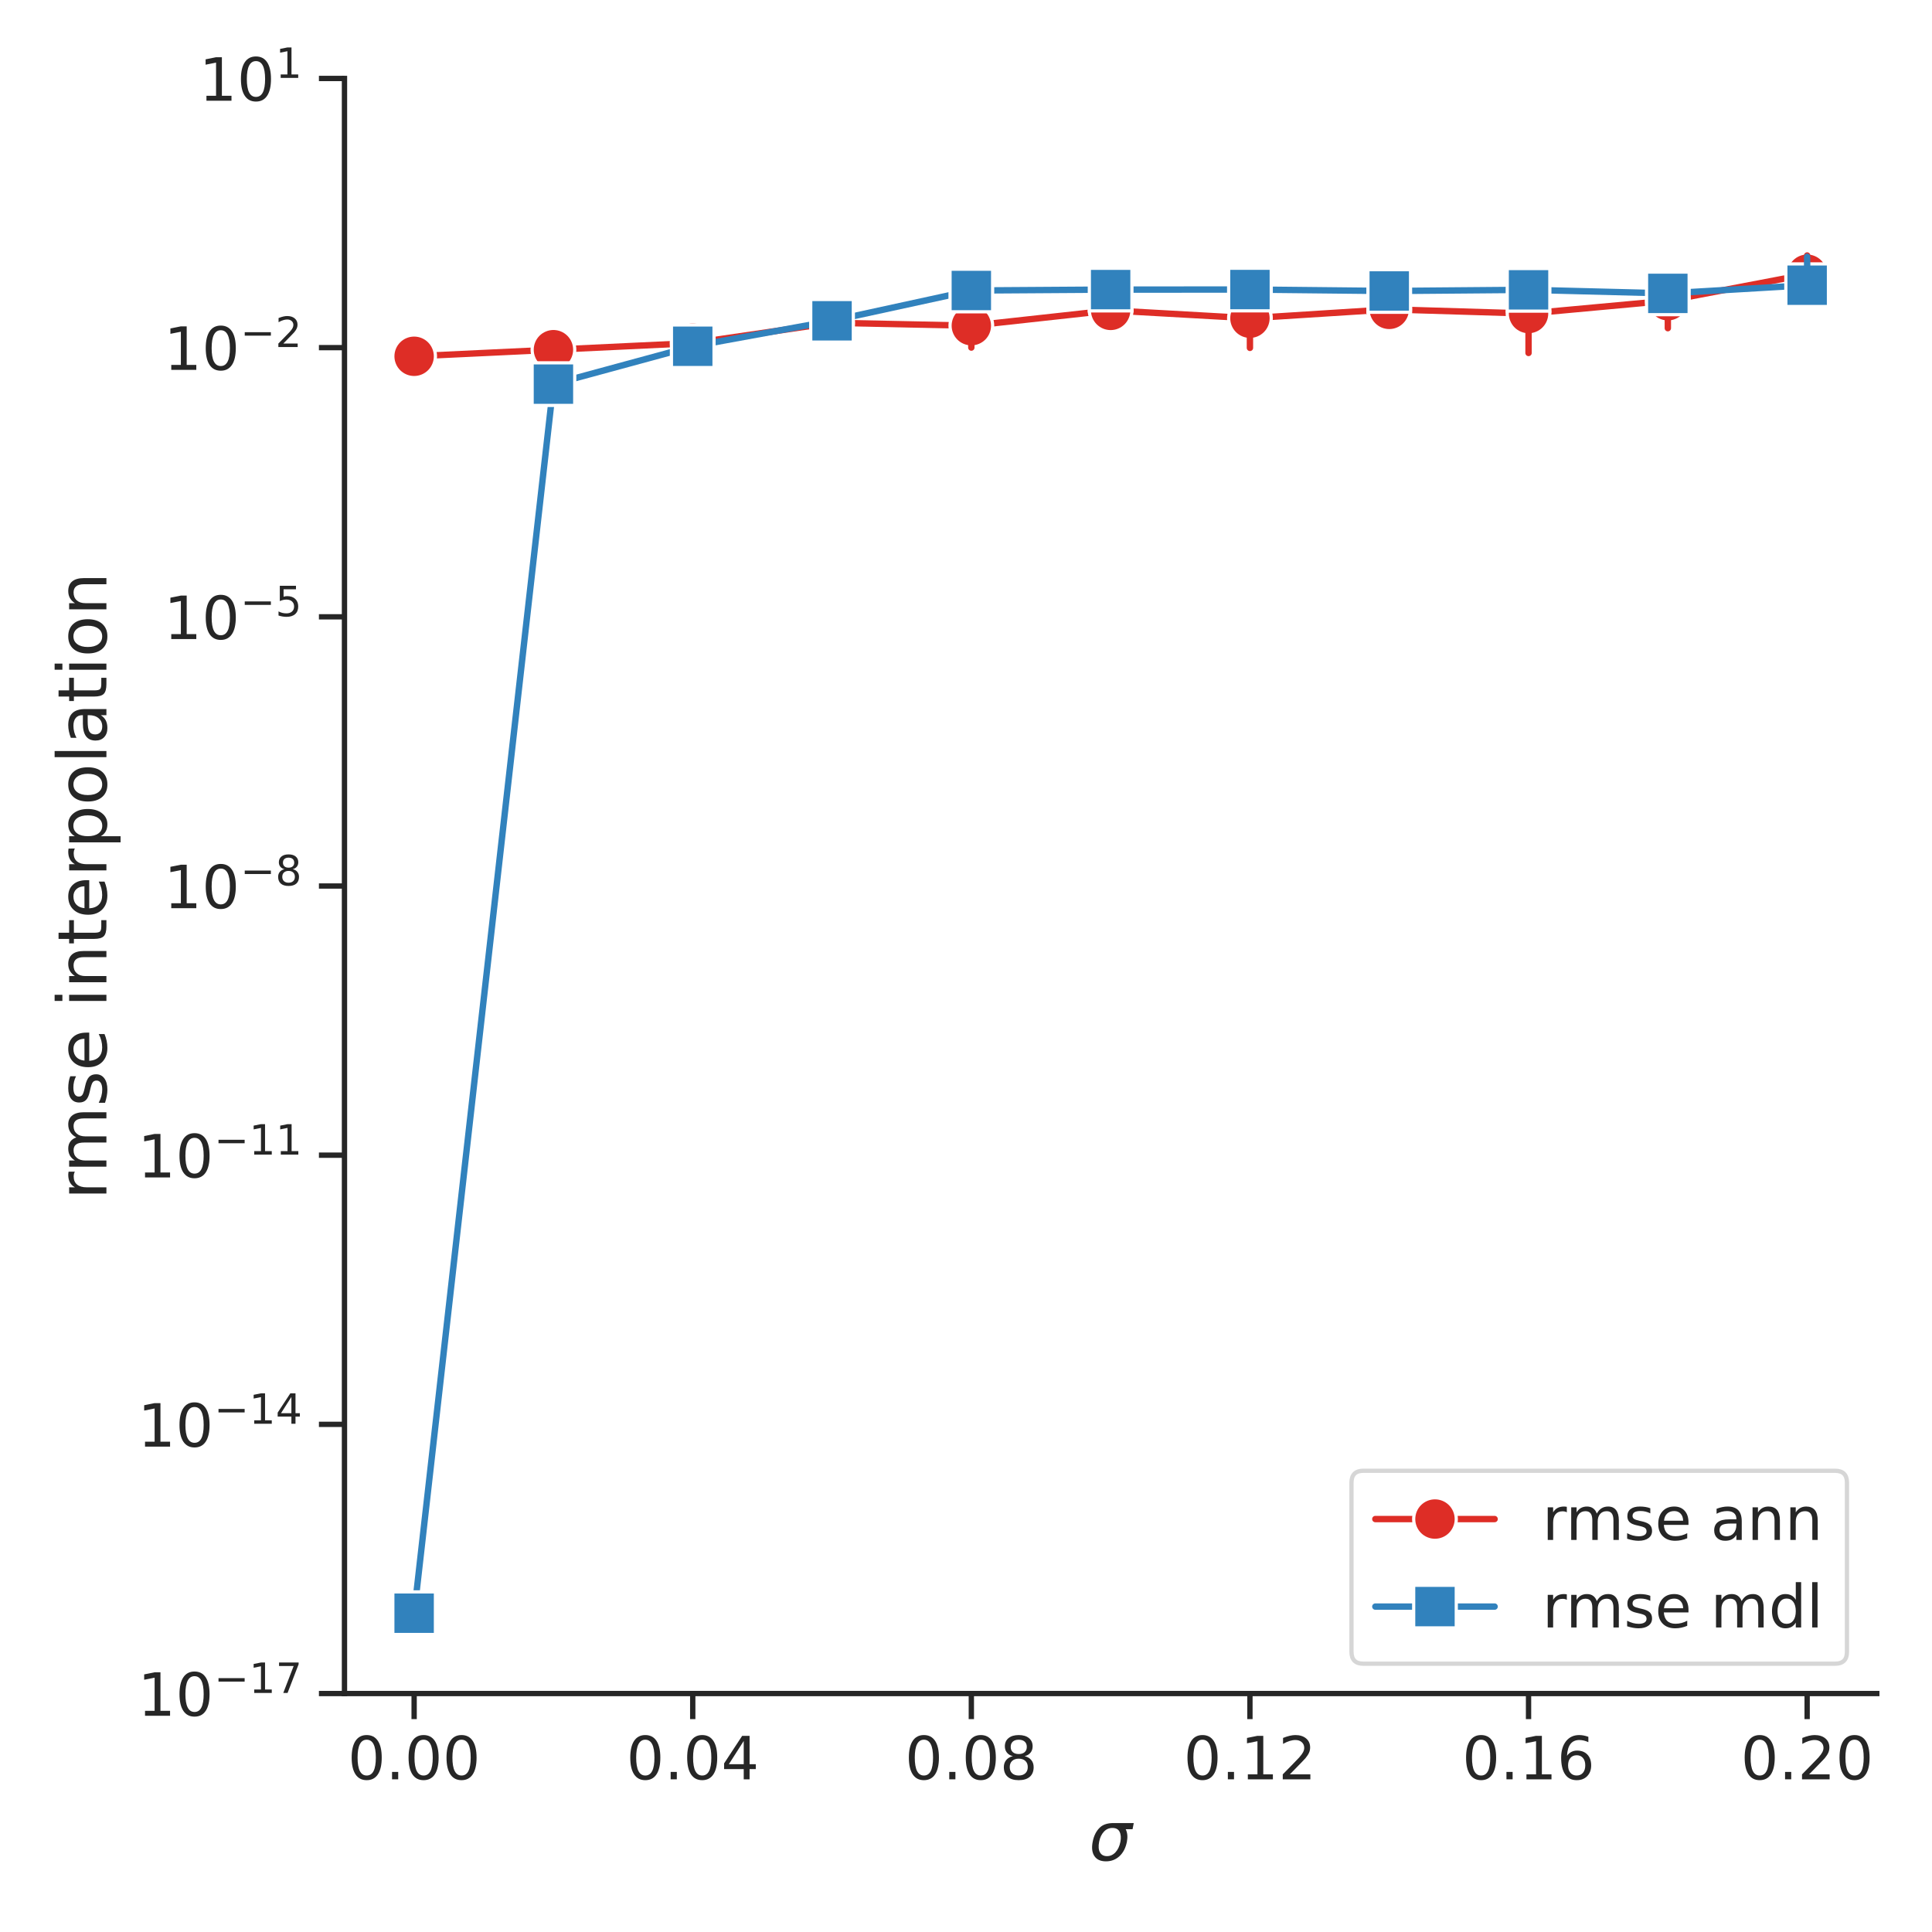
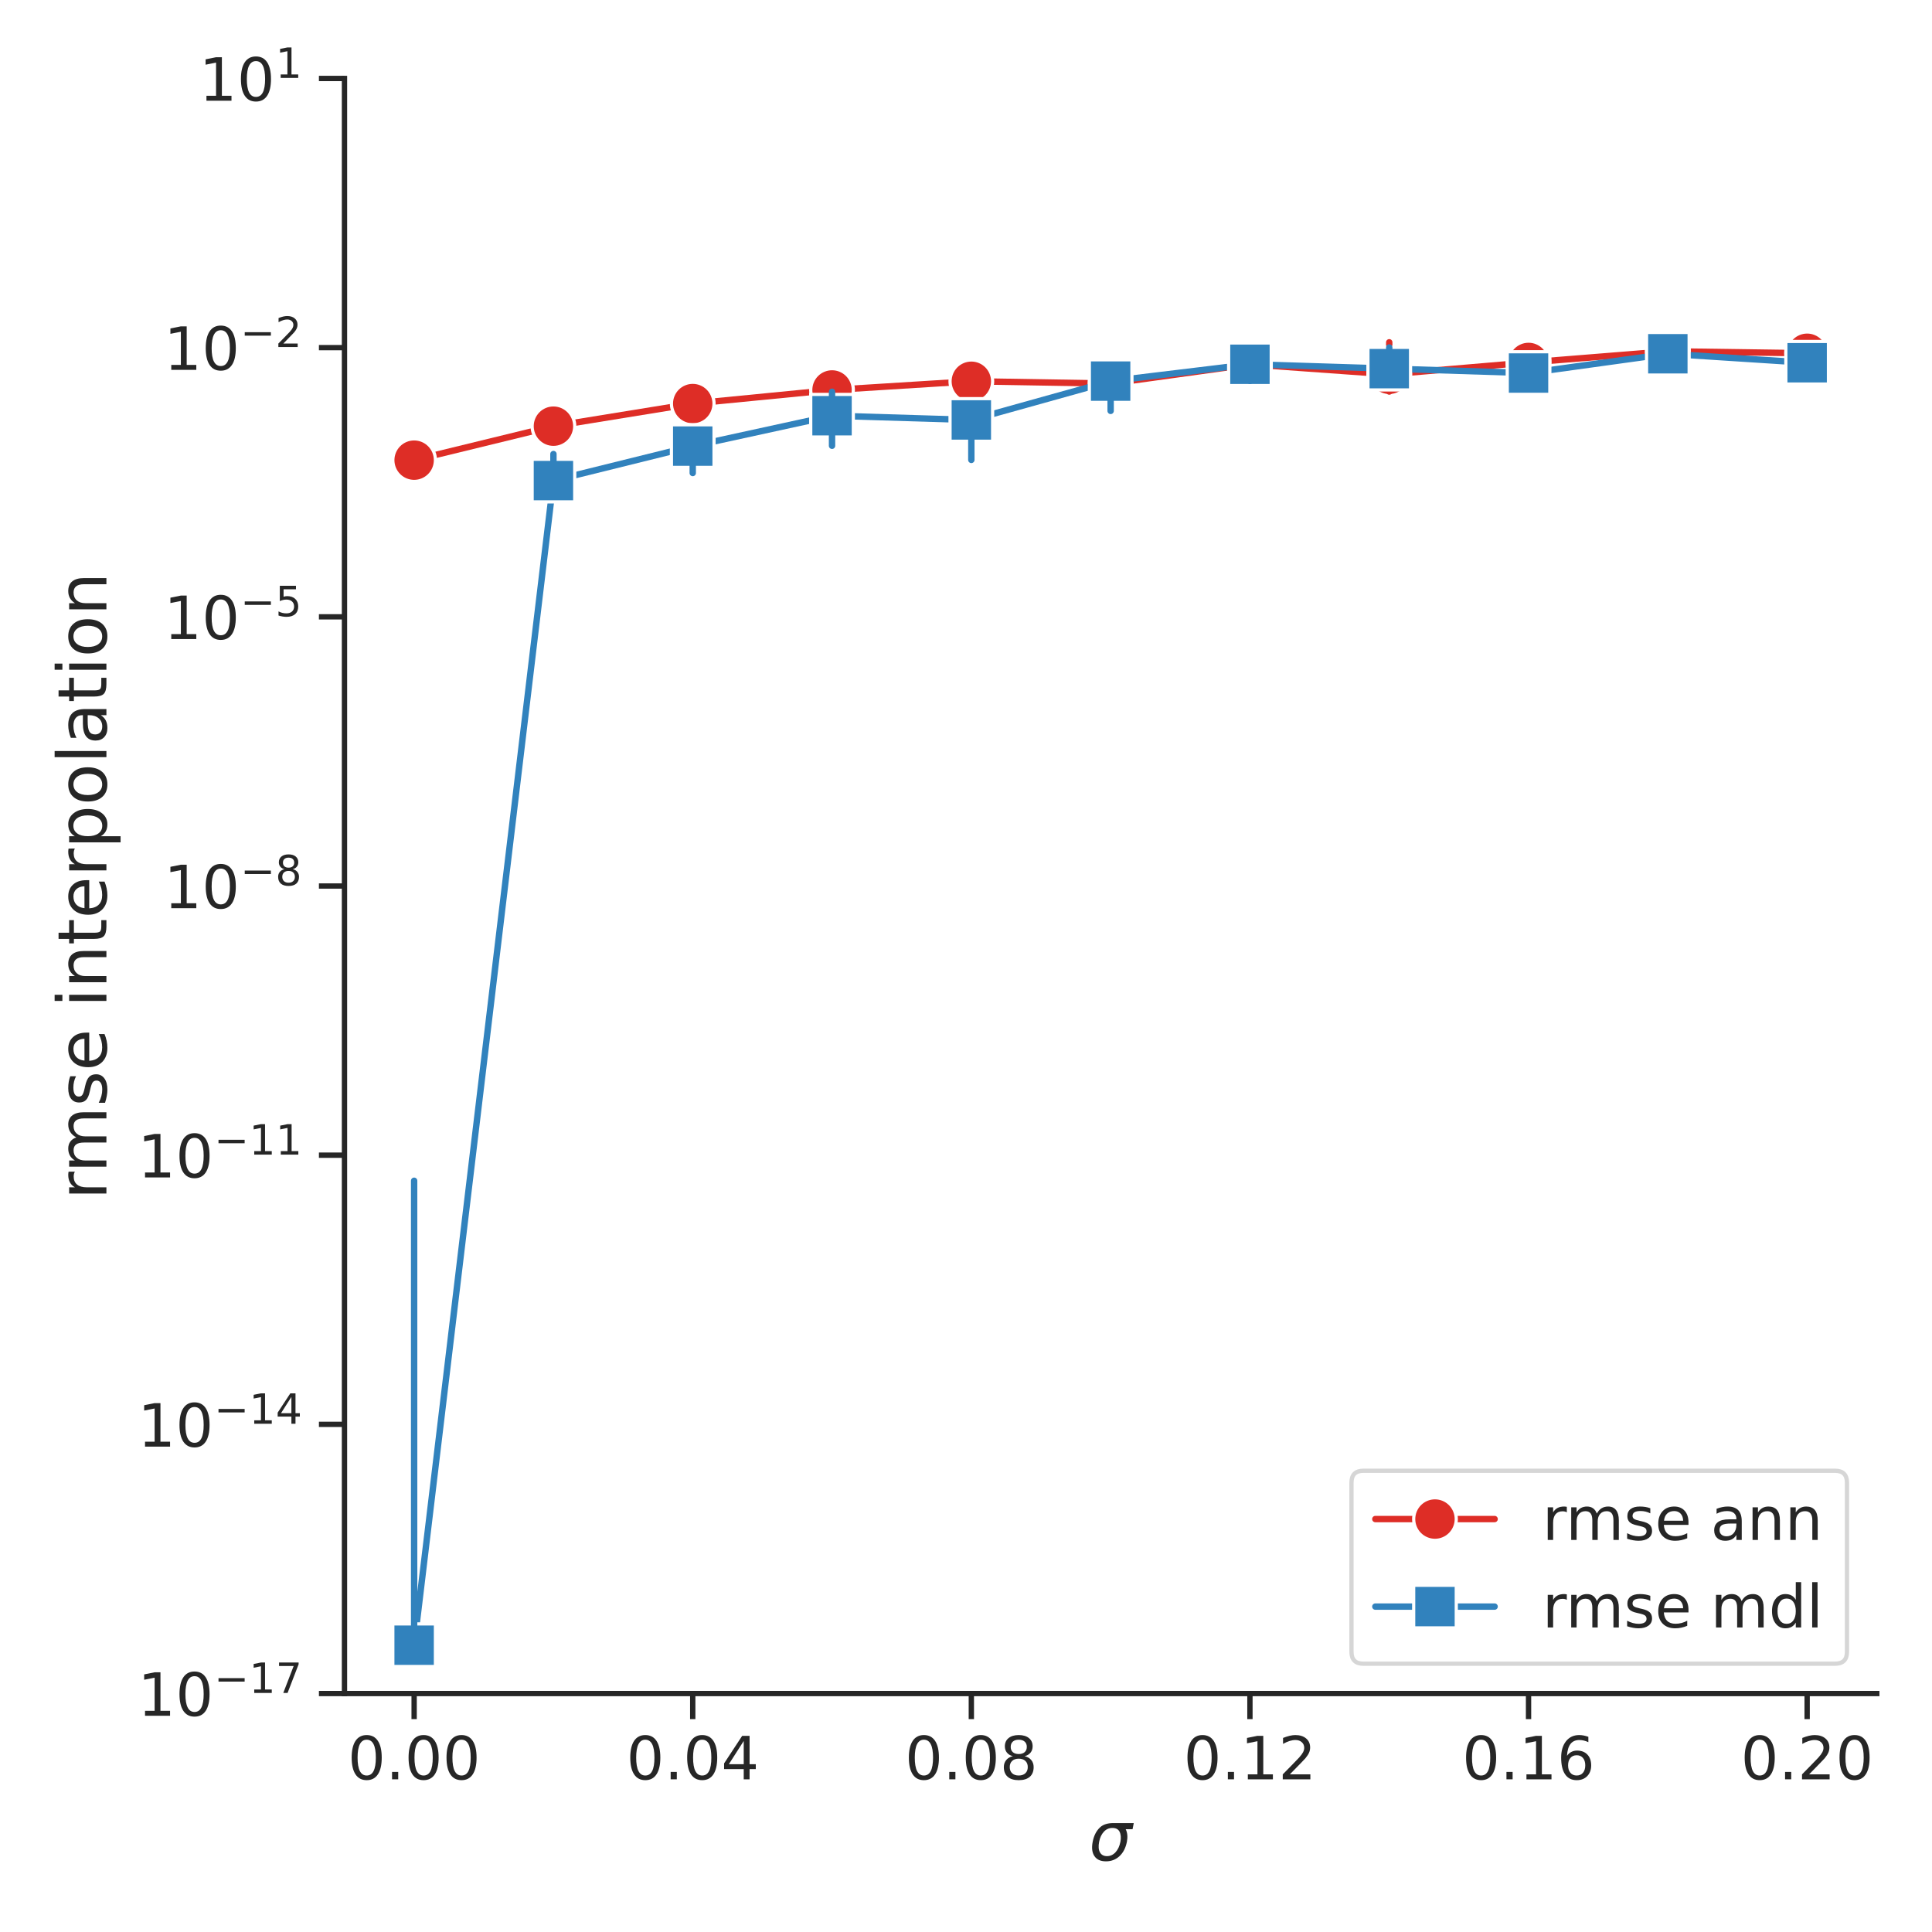
<svg xmlns="http://www.w3.org/2000/svg" xmlns:xlink="http://www.w3.org/1999/xlink" width="453.543pt" height="453.543pt" viewBox="0 0 453.543 453.543" version="1.1">
  <defs>
    <style type="text/css">*{stroke-linejoin: round; stroke-linecap: butt}</style>
  </defs>
  <g id="figure_1">
    <g id="patch_1">
      <path d="M 0 453.543  L 453.543 453.543  L 453.543 0  L 0 0  z " style="fill: #ffffff" />
    </g>
    <g id="axes_1">
      <g id="patch_2">
        <path d="M 80.868 397.563  L 440.583 397.563  L 440.583 18.42  L 80.868 18.42  z " style="fill: #ffffff" />
      </g>
      <g id="matplotlib.axis_1">
        <g id="xtick_1">
          <g id="line2d_1">
            <defs>
-               <path id="mef523398d8" d="M 0 0  L 0 6  " style="stroke: #262626; stroke-width: 1.25" />
+               <path id="m056eea43dd" d="M 0 0  L 0 6  " style="stroke: #262626; stroke-width: 1.25" />
            </defs>
            <g>
-               <use xlink:href="#mef523398d8" x="97.219" y="397.563" style="fill: #262626; stroke: #262626; stroke-width: 1.25" />
+               <use xlink:href="#m056eea43dd" x="97.219" y="397.563" style="fill: #262626; stroke: #262626; stroke-width: 1.25" />
            </g>
          </g>
          <g id="text_1">
            <g style="fill: #262626" transform="translate(81.63303 417.7011) scale(0.14 -0.14)">
              <defs>
                <path id="DejaVuSans-30" d="M 2034 4250  Q 1547 4250 1301 3770  Q 1056 3291 1056 2328  Q 1056 1369 1301 889  Q 1547 409 2034 409  Q 2525 409 2770 889  Q 3016 1369 3016 2328  Q 3016 3291 2770 3770  Q 2525 4250 2034 4250  z M 2034 4750  Q 2819 4750 3233 4129  Q 3647 3509 3647 2328  Q 3647 1150 3233 529  Q 2819 -91 2034 -91  Q 1250 -91 836 529  Q 422 1150 422 2328  Q 422 3509 836 4129  Q 1250 4750 2034 4750  z " transform="scale(0.015625)" />
                <path id="DejaVuSans-2e" d="M 684 794  L 1344 794  L 1344 0  L 684 0  L 684 794  z " transform="scale(0.015625)" />
              </defs>
              <use xlink:href="#DejaVuSans-30" />
              <use xlink:href="#DejaVuSans-2e" transform="translate(63.62305 0)" />
              <use xlink:href="#DejaVuSans-30" transform="translate(95.41016 0)" />
              <use xlink:href="#DejaVuSans-30" transform="translate(159.0332 0)" />
            </g>
          </g>
        </g>
        <g id="xtick_2">
          <g id="line2d_2">
            <g>
-               <use xlink:href="#mef523398d8" x="162.622" y="397.563" style="fill: #262626; stroke: #262626; stroke-width: 1.25" />
+               <use xlink:href="#m056eea43dd" x="162.622" y="397.563" style="fill: #262626; stroke: #262626; stroke-width: 1.25" />
            </g>
          </g>
          <g id="text_2">
            <g style="fill: #262626" transform="translate(147.0358 417.7011) scale(0.14 -0.14)">
              <defs>
                <path id="DejaVuSans-34" d="M 2419 4116  L 825 1625  L 2419 1625  L 2419 4116  z M 2253 4666  L 3047 4666  L 3047 1625  L 3713 1625  L 3713 1100  L 3047 1100  L 3047 0  L 2419 0  L 2419 1100  L 313 1100  L 313 1709  L 2253 4666  z " transform="scale(0.015625)" />
              </defs>
              <use xlink:href="#DejaVuSans-30" />
              <use xlink:href="#DejaVuSans-2e" transform="translate(63.62305 0)" />
              <use xlink:href="#DejaVuSans-30" transform="translate(95.41016 0)" />
              <use xlink:href="#DejaVuSans-34" transform="translate(159.0332 0)" />
            </g>
          </g>
        </g>
        <g id="xtick_3">
          <g id="line2d_3">
            <g>
-               <use xlink:href="#mef523398d8" x="228.024" y="397.563" style="fill: #262626; stroke: #262626; stroke-width: 1.25" />
+               <use xlink:href="#m056eea43dd" x="228.024" y="397.563" style="fill: #262626; stroke: #262626; stroke-width: 1.25" />
            </g>
          </g>
          <g id="text_3">
            <g style="fill: #262626" transform="translate(212.4385 417.7011) scale(0.14 -0.14)">
              <defs>
                <path id="DejaVuSans-38" d="M 2034 2216  Q 1584 2216 1326 1975  Q 1069 1734 1069 1313  Q 1069 891 1326 650  Q 1584 409 2034 409  Q 2484 409 2743 651  Q 3003 894 3003 1313  Q 3003 1734 2745 1975  Q 2488 2216 2034 2216  z M 1403 2484  Q 997 2584 770 2862  Q 544 3141 544 3541  Q 544 4100 942 4425  Q 1341 4750 2034 4750  Q 2731 4750 3128 4425  Q 3525 4100 3525 3541  Q 3525 3141 3298 2862  Q 3072 2584 2669 2484  Q 3125 2378 3379 2068  Q 3634 1759 3634 1313  Q 3634 634 3220 271  Q 2806 -91 2034 -91  Q 1263 -91 848 271  Q 434 634 434 1313  Q 434 1759 690 2068  Q 947 2378 1403 2484  z M 1172 3481  Q 1172 3119 1398 2916  Q 1625 2713 2034 2713  Q 2441 2713 2670 2916  Q 2900 3119 2900 3481  Q 2900 3844 2670 4047  Q 2441 4250 2034 4250  Q 1625 4250 1398 4047  Q 1172 3844 1172 3481  z " transform="scale(0.015625)" />
              </defs>
              <use xlink:href="#DejaVuSans-30" />
              <use xlink:href="#DejaVuSans-2e" transform="translate(63.62305 0)" />
              <use xlink:href="#DejaVuSans-30" transform="translate(95.41016 0)" />
              <use xlink:href="#DejaVuSans-38" transform="translate(159.0332 0)" />
            </g>
          </g>
        </g>
        <g id="xtick_4">
          <g id="line2d_4">
            <g>
-               <use xlink:href="#mef523398d8" x="293.427" y="397.563" style="fill: #262626; stroke: #262626; stroke-width: 1.25" />
+               <use xlink:href="#m056eea43dd" x="293.427" y="397.563" style="fill: #262626; stroke: #262626; stroke-width: 1.25" />
            </g>
          </g>
          <g id="text_4">
            <g style="fill: #262626" transform="translate(277.8412 417.7011) scale(0.14 -0.14)">
              <defs>
                <path id="DejaVuSans-31" d="M 794 531  L 1825 531  L 1825 4091  L 703 3866  L 703 4441  L 1819 4666  L 2450 4666  L 2450 531  L 3481 531  L 3481 0  L 794 0  L 794 531  z " transform="scale(0.015625)" />
                <path id="DejaVuSans-32" d="M 1228 531  L 3431 531  L 3431 0  L 469 0  L 469 531  Q 828 903 1448 1529  Q 2069 2156 2228 2338  Q 2531 2678 2651 2914  Q 2772 3150 2772 3378  Q 2772 3750 2511 3984  Q 2250 4219 1831 4219  Q 1534 4219 1204 4116  Q 875 4013 500 3803  L 500 4441  Q 881 4594 1212 4672  Q 1544 4750 1819 4750  Q 2544 4750 2975 4387  Q 3406 4025 3406 3419  Q 3406 3131 3298 2873  Q 3191 2616 2906 2266  Q 2828 2175 2409 1742  Q 1991 1309 1228 531  z " transform="scale(0.015625)" />
              </defs>
              <use xlink:href="#DejaVuSans-30" />
              <use xlink:href="#DejaVuSans-2e" transform="translate(63.62305 0)" />
              <use xlink:href="#DejaVuSans-31" transform="translate(95.41016 0)" />
              <use xlink:href="#DejaVuSans-32" transform="translate(159.0332 0)" />
            </g>
          </g>
        </g>
        <g id="xtick_5">
          <g id="line2d_5">
            <g>
-               <use xlink:href="#mef523398d8" x="358.83" y="397.563" style="fill: #262626; stroke: #262626; stroke-width: 1.25" />
+               <use xlink:href="#m056eea43dd" x="358.83" y="397.563" style="fill: #262626; stroke: #262626; stroke-width: 1.25" />
            </g>
          </g>
          <g id="text_5">
            <g style="fill: #262626" transform="translate(343.244 417.7011) scale(0.14 -0.14)">
              <defs>
                <path id="DejaVuSans-36" d="M 2113 2584  Q 1688 2584 1439 2293  Q 1191 2003 1191 1497  Q 1191 994 1439 701  Q 1688 409 2113 409  Q 2538 409 2786 701  Q 3034 994 3034 1497  Q 3034 2003 2786 2293  Q 2538 2584 2113 2584  z M 3366 4563  L 3366 3988  Q 3128 4100 2886 4159  Q 2644 4219 2406 4219  Q 1781 4219 1451 3797  Q 1122 3375 1075 2522  Q 1259 2794 1537 2939  Q 1816 3084 2150 3084  Q 2853 3084 3261 2657  Q 3669 2231 3669 1497  Q 3669 778 3244 343  Q 2819 -91 2113 -91  Q 1303 -91 875 529  Q 447 1150 447 2328  Q 447 3434 972 4092  Q 1497 4750 2381 4750  Q 2619 4750 2861 4703  Q 3103 4656 3366 4563  z " transform="scale(0.015625)" />
              </defs>
              <use xlink:href="#DejaVuSans-30" />
              <use xlink:href="#DejaVuSans-2e" transform="translate(63.62305 0)" />
              <use xlink:href="#DejaVuSans-31" transform="translate(95.41016 0)" />
              <use xlink:href="#DejaVuSans-36" transform="translate(159.0332 0)" />
            </g>
          </g>
        </g>
        <g id="xtick_6">
          <g id="line2d_6">
            <g>
-               <use xlink:href="#mef523398d8" x="424.233" y="397.563" style="fill: #262626; stroke: #262626; stroke-width: 1.25" />
+               <use xlink:href="#m056eea43dd" x="424.233" y="397.563" style="fill: #262626; stroke: #262626; stroke-width: 1.25" />
            </g>
          </g>
          <g id="text_6">
            <g style="fill: #262626" transform="translate(408.6467 417.7011) scale(0.14 -0.14)">
              <use xlink:href="#DejaVuSans-30" />
              <use xlink:href="#DejaVuSans-2e" transform="translate(63.62305 0)" />
              <use xlink:href="#DejaVuSans-32" transform="translate(95.41016 0)" />
              <use xlink:href="#DejaVuSans-30" transform="translate(159.0332 0)" />
            </g>
          </g>
        </g>
        <g id="text_7">
          <g style="fill: #262626" transform="translate(255.6058 436.7702) scale(0.16 -0.16)">
            <defs>
              <path id="DejaVuSans-Oblique-3c3" d="M 2219 3044  Q 1744 3044 1422 2700  Q 1081 2341 969 1747  Q 844 1119 1044 756  Q 1241 397 1706 397  Q 2166 397 2503 759  Q 2844 1122 2966 1747  Q 3075 2319 2881 2700  Q 2700 3044 2219 3044  z M 2309 3503  L 4219 3500  L 4106 2925  L 3463 2925  Q 3706 2438 3575 1747  Q 3406 888 2884 400  Q 2359 -91 1609 -91  Q 856 -91 525 400  Q 194 888 363 1747  Q 528 2609 1050 3097  Q 1484 3503 2309 3503  z " transform="scale(0.015625)" />
            </defs>
            <use xlink:href="#DejaVuSans-Oblique-3c3" transform="translate(0 0.265625)" />
          </g>
        </g>
      </g>
      <g id="matplotlib.axis_2">
        <g id="ytick_1">
          <g id="line2d_7">
            <defs>
-               <path id="mb3301e8eae" d="M 0 0  L -6 0  " style="stroke: #262626; stroke-width: 1.25" />
+               <path id="meb9d2227b3" d="M 0 0  L -6 0  " style="stroke: #262626; stroke-width: 1.25" />
            </defs>
            <g>
-               <use xlink:href="#mb3301e8eae" x="80.868" y="397.563" style="fill: #262626; stroke: #262626; stroke-width: 1.25" />
+               <use xlink:href="#meb9d2227b3" x="80.868" y="397.563" style="fill: #262626; stroke: #262626; stroke-width: 1.25" />
            </g>
          </g>
          <g id="text_8">
            <g style="fill: #262626" transform="translate(32.30828 402.8822) scale(0.14 -0.14)">
              <defs>
                <path id="DejaVuSans-2212" d="M 678 2272  L 4684 2272  L 4684 1741  L 678 1741  L 678 2272  z " transform="scale(0.015625)" />
                <path id="DejaVuSans-37" d="M 525 4666  L 3525 4666  L 3525 4397  L 1831 0  L 1172 0  L 2766 4134  L 525 4134  L 525 4666  z " transform="scale(0.015625)" />
              </defs>
              <use xlink:href="#DejaVuSans-31" transform="translate(0 0.684375)" />
              <use xlink:href="#DejaVuSans-30" transform="translate(63.62305 0.684375)" />
              <use xlink:href="#DejaVuSans-2212" transform="translate(128.2031 38.96563) scale(0.7)" />
              <use xlink:href="#DejaVuSans-31" transform="translate(186.8555 38.96563) scale(0.7)" />
              <use xlink:href="#DejaVuSans-37" transform="translate(231.3916 38.96563) scale(0.7)" />
            </g>
          </g>
        </g>
        <g id="ytick_2">
          <g id="line2d_8">
            <g>
-               <use xlink:href="#mb3301e8eae" x="80.868" y="334.373" style="fill: #262626; stroke: #262626; stroke-width: 1.25" />
+               <use xlink:href="#meb9d2227b3" x="80.868" y="334.373" style="fill: #262626; stroke: #262626; stroke-width: 1.25" />
            </g>
          </g>
          <g id="text_9">
            <g style="fill: #262626" transform="translate(32.30828 339.6917) scale(0.14 -0.14)">
              <use xlink:href="#DejaVuSans-31" transform="translate(0 0.684375)" />
              <use xlink:href="#DejaVuSans-30" transform="translate(63.62305 0.684375)" />
              <use xlink:href="#DejaVuSans-2212" transform="translate(128.2031 38.96563) scale(0.7)" />
              <use xlink:href="#DejaVuSans-31" transform="translate(186.8555 38.96563) scale(0.7)" />
              <use xlink:href="#DejaVuSans-34" transform="translate(231.3916 38.96563) scale(0.7)" />
            </g>
          </g>
        </g>
        <g id="ytick_3">
          <g id="line2d_9">
            <g>
-               <use xlink:href="#mb3301e8eae" x="80.868" y="271.182" style="fill: #262626; stroke: #262626; stroke-width: 1.25" />
+               <use xlink:href="#meb9d2227b3" x="80.868" y="271.182" style="fill: #262626; stroke: #262626; stroke-width: 1.25" />
            </g>
          </g>
          <g id="text_10">
            <g style="fill: #262626" transform="translate(32.30828 276.5011) scale(0.14 -0.14)">
              <use xlink:href="#DejaVuSans-31" transform="translate(0 0.684375)" />
              <use xlink:href="#DejaVuSans-30" transform="translate(63.62305 0.684375)" />
              <use xlink:href="#DejaVuSans-2212" transform="translate(128.2031 38.96563) scale(0.7)" />
              <use xlink:href="#DejaVuSans-31" transform="translate(186.8555 38.96563) scale(0.7)" />
              <use xlink:href="#DejaVuSans-31" transform="translate(231.3916 38.96563) scale(0.7)" />
            </g>
          </g>
        </g>
        <g id="ytick_4">
          <g id="line2d_10">
            <g>
-               <use xlink:href="#mb3301e8eae" x="80.868" y="207.992" style="fill: #262626; stroke: #262626; stroke-width: 1.25" />
+               <use xlink:href="#meb9d2227b3" x="80.868" y="207.992" style="fill: #262626; stroke: #262626; stroke-width: 1.25" />
            </g>
          </g>
          <g id="text_11">
            <g style="fill: #262626" transform="translate(38.46828 213.3106) scale(0.14 -0.14)">
              <use xlink:href="#DejaVuSans-31" transform="translate(0 0.765625)" />
              <use xlink:href="#DejaVuSans-30" transform="translate(63.62305 0.765625)" />
              <use xlink:href="#DejaVuSans-2212" transform="translate(128.2031 39.04688) scale(0.7)" />
              <use xlink:href="#DejaVuSans-38" transform="translate(186.8555 39.04688) scale(0.7)" />
            </g>
          </g>
        </g>
        <g id="ytick_5">
          <g id="line2d_11">
            <g>
-               <use xlink:href="#mb3301e8eae" x="80.868" y="144.801" style="fill: #262626; stroke: #262626; stroke-width: 1.25" />
+               <use xlink:href="#meb9d2227b3" x="80.868" y="144.801" style="fill: #262626; stroke: #262626; stroke-width: 1.25" />
            </g>
          </g>
          <g id="text_12">
            <g style="fill: #262626" transform="translate(38.46828 150.12) scale(0.14 -0.14)">
              <defs>
                <path id="DejaVuSans-35" d="M 691 4666  L 3169 4666  L 3169 4134  L 1269 4134  L 1269 2991  Q 1406 3038 1543 3061  Q 1681 3084 1819 3084  Q 2600 3084 3056 2656  Q 3513 2228 3513 1497  Q 3513 744 3044 326  Q 2575 -91 1722 -91  Q 1428 -91 1123 -41  Q 819 9 494 109  L 494 744  Q 775 591 1075 516  Q 1375 441 1709 441  Q 2250 441 2565 725  Q 2881 1009 2881 1497  Q 2881 1984 2565 2268  Q 2250 2553 1709 2553  Q 1456 2553 1204 2497  Q 953 2441 691 2322  L 691 4666  z " transform="scale(0.015625)" />
              </defs>
              <use xlink:href="#DejaVuSans-31" transform="translate(0 0.684375)" />
              <use xlink:href="#DejaVuSans-30" transform="translate(63.62305 0.684375)" />
              <use xlink:href="#DejaVuSans-2212" transform="translate(128.2031 38.96563) scale(0.7)" />
              <use xlink:href="#DejaVuSans-35" transform="translate(186.8555 38.96563) scale(0.7)" />
            </g>
          </g>
        </g>
        <g id="ytick_6">
          <g id="line2d_12">
            <g>
-               <use xlink:href="#mb3301e8eae" x="80.868" y="81.611" style="fill: #262626; stroke: #262626; stroke-width: 1.25" />
+               <use xlink:href="#meb9d2227b3" x="80.868" y="81.611" style="fill: #262626; stroke: #262626; stroke-width: 1.25" />
            </g>
          </g>
          <g id="text_13">
            <g style="fill: #262626" transform="translate(38.46828 86.92946) scale(0.14 -0.14)">
              <use xlink:href="#DejaVuSans-31" transform="translate(0 0.765625)" />
              <use xlink:href="#DejaVuSans-30" transform="translate(63.62305 0.765625)" />
              <use xlink:href="#DejaVuSans-2212" transform="translate(128.2031 39.04688) scale(0.7)" />
              <use xlink:href="#DejaVuSans-32" transform="translate(186.8555 39.04688) scale(0.7)" />
            </g>
          </g>
        </g>
        <g id="ytick_7">
          <g id="line2d_13">
            <g>
-               <use xlink:href="#mb3301e8eae" x="80.868" y="18.42" style="fill: #262626; stroke: #262626; stroke-width: 1.25" />
+               <use xlink:href="#meb9d2227b3" x="80.868" y="18.42" style="fill: #262626; stroke: #262626; stroke-width: 1.25" />
            </g>
          </g>
          <g id="text_14">
            <g style="fill: #262626" transform="translate(46.72828 23.73891) scale(0.14 -0.14)">
              <use xlink:href="#DejaVuSans-31" transform="translate(0 0.684375)" />
              <use xlink:href="#DejaVuSans-30" transform="translate(63.62305 0.684375)" />
              <use xlink:href="#DejaVuSans-31" transform="translate(128.2031 38.96563) scale(0.7)" />
            </g>
          </g>
        </g>
        <g id="text_15">
          <g style="fill: #262626" transform="translate(24.98078 281.6279) rotate(-90) scale(0.16 -0.16)">
            <defs>
              <path id="DejaVuSans-72" d="M 2631 2963  Q 2534 3019 2420 3045  Q 2306 3072 2169 3072  Q 1681 3072 1420 2755  Q 1159 2438 1159 1844  L 1159 0  L 581 0  L 581 3500  L 1159 3500  L 1159 2956  Q 1341 3275 1631 3429  Q 1922 3584 2338 3584  Q 2397 3584 2469 3576  Q 2541 3569 2628 3553  L 2631 2963  z " transform="scale(0.015625)" />
              <path id="DejaVuSans-6d" d="M 3328 2828  Q 3544 3216 3844 3400  Q 4144 3584 4550 3584  Q 5097 3584 5394 3201  Q 5691 2819 5691 2113  L 5691 0  L 5113 0  L 5113 2094  Q 5113 2597 4934 2840  Q 4756 3084 4391 3084  Q 3944 3084 3684 2787  Q 3425 2491 3425 1978  L 3425 0  L 2847 0  L 2847 2094  Q 2847 2600 2669 2842  Q 2491 3084 2119 3084  Q 1678 3084 1418 2786  Q 1159 2488 1159 1978  L 1159 0  L 581 0  L 581 3500  L 1159 3500  L 1159 2956  Q 1356 3278 1631 3431  Q 1906 3584 2284 3584  Q 2666 3584 2933 3390  Q 3200 3197 3328 2828  z " transform="scale(0.015625)" />
              <path id="DejaVuSans-73" d="M 2834 3397  L 2834 2853  Q 2591 2978 2328 3040  Q 2066 3103 1784 3103  Q 1356 3103 1142 2972  Q 928 2841 928 2578  Q 928 2378 1081 2264  Q 1234 2150 1697 2047  L 1894 2003  Q 2506 1872 2764 1633  Q 3022 1394 3022 966  Q 3022 478 2636 193  Q 2250 -91 1575 -91  Q 1294 -91 989 -36  Q 684 19 347 128  L 347 722  Q 666 556 975 473  Q 1284 391 1588 391  Q 1994 391 2212 530  Q 2431 669 2431 922  Q 2431 1156 2273 1281  Q 2116 1406 1581 1522  L 1381 1569  Q 847 1681 609 1914  Q 372 2147 372 2553  Q 372 3047 722 3315  Q 1072 3584 1716 3584  Q 2034 3584 2315 3537  Q 2597 3491 2834 3397  z " transform="scale(0.015625)" />
              <path id="DejaVuSans-65" d="M 3597 1894  L 3597 1613  L 953 1613  Q 991 1019 1311 708  Q 1631 397 2203 397  Q 2534 397 2845 478  Q 3156 559 3463 722  L 3463 178  Q 3153 47 2828 -22  Q 2503 -91 2169 -91  Q 1331 -91 842 396  Q 353 884 353 1716  Q 353 2575 817 3079  Q 1281 3584 2069 3584  Q 2775 3584 3186 3129  Q 3597 2675 3597 1894  z M 3022 2063  Q 3016 2534 2758 2815  Q 2500 3097 2075 3097  Q 1594 3097 1305 2825  Q 1016 2553 972 2059  L 3022 2063  z " transform="scale(0.015625)" />
              <path id="DejaVuSans-20" transform="scale(0.015625)" />
              <path id="DejaVuSans-69" d="M 603 3500  L 1178 3500  L 1178 0  L 603 0  L 603 3500  z M 603 4863  L 1178 4863  L 1178 4134  L 603 4134  L 603 4863  z " transform="scale(0.015625)" />
              <path id="DejaVuSans-6e" d="M 3513 2113  L 3513 0  L 2938 0  L 2938 2094  Q 2938 2591 2744 2837  Q 2550 3084 2163 3084  Q 1697 3084 1428 2787  Q 1159 2491 1159 1978  L 1159 0  L 581 0  L 581 3500  L 1159 3500  L 1159 2956  Q 1366 3272 1645 3428  Q 1925 3584 2291 3584  Q 2894 3584 3203 3211  Q 3513 2838 3513 2113  z " transform="scale(0.015625)" />
              <path id="DejaVuSans-74" d="M 1172 4494  L 1172 3500  L 2356 3500  L 2356 3053  L 1172 3053  L 1172 1153  Q 1172 725 1289 603  Q 1406 481 1766 481  L 2356 481  L 2356 0  L 1766 0  Q 1100 0 847 248  Q 594 497 594 1153  L 594 3053  L 172 3053  L 172 3500  L 594 3500  L 594 4494  L 1172 4494  z " transform="scale(0.015625)" />
              <path id="DejaVuSans-70" d="M 1159 525  L 1159 -1331  L 581 -1331  L 581 3500  L 1159 3500  L 1159 2969  Q 1341 3281 1617 3432  Q 1894 3584 2278 3584  Q 2916 3584 3314 3078  Q 3713 2572 3713 1747  Q 3713 922 3314 415  Q 2916 -91 2278 -91  Q 1894 -91 1617 61  Q 1341 213 1159 525  z M 3116 1747  Q 3116 2381 2855 2742  Q 2594 3103 2138 3103  Q 1681 3103 1420 2742  Q 1159 2381 1159 1747  Q 1159 1113 1420 752  Q 1681 391 2138 391  Q 2594 391 2855 752  Q 3116 1113 3116 1747  z " transform="scale(0.015625)" />
              <path id="DejaVuSans-6f" d="M 1959 3097  Q 1497 3097 1228 2736  Q 959 2375 959 1747  Q 959 1119 1226 758  Q 1494 397 1959 397  Q 2419 397 2687 759  Q 2956 1122 2956 1747  Q 2956 2369 2687 2733  Q 2419 3097 1959 3097  z M 1959 3584  Q 2709 3584 3137 3096  Q 3566 2609 3566 1747  Q 3566 888 3137 398  Q 2709 -91 1959 -91  Q 1206 -91 779 398  Q 353 888 353 1747  Q 353 2609 779 3096  Q 1206 3584 1959 3584  z " transform="scale(0.015625)" />
              <path id="DejaVuSans-6c" d="M 603 4863  L 1178 4863  L 1178 0  L 603 0  L 603 4863  z " transform="scale(0.015625)" />
              <path id="DejaVuSans-61" d="M 2194 1759  Q 1497 1759 1228 1600  Q 959 1441 959 1056  Q 959 750 1161 570  Q 1363 391 1709 391  Q 2188 391 2477 730  Q 2766 1069 2766 1631  L 2766 1759  L 2194 1759  z M 3341 1997  L 3341 0  L 2766 0  L 2766 531  Q 2569 213 2275 61  Q 1981 -91 1556 -91  Q 1019 -91 701 211  Q 384 513 384 1019  Q 384 1609 779 1909  Q 1175 2209 1959 2209  L 2766 2209  L 2766 2266  Q 2766 2663 2505 2880  Q 2244 3097 1772 3097  Q 1472 3097 1187 3025  Q 903 2953 641 2809  L 641 3341  Q 956 3463 1253 3523  Q 1550 3584 1831 3584  Q 2591 3584 2966 3190  Q 3341 2797 3341 1997  z " transform="scale(0.015625)" />
            </defs>
            <use xlink:href="#DejaVuSans-72" />
            <use xlink:href="#DejaVuSans-6d" transform="translate(39.36328 0)" />
            <use xlink:href="#DejaVuSans-73" transform="translate(136.7754 0)" />
            <use xlink:href="#DejaVuSans-65" transform="translate(188.875 0)" />
            <use xlink:href="#DejaVuSans-20" transform="translate(250.3984 0)" />
            <use xlink:href="#DejaVuSans-69" transform="translate(282.1855 0)" />
            <use xlink:href="#DejaVuSans-6e" transform="translate(309.9688 0)" />
            <use xlink:href="#DejaVuSans-74" transform="translate(373.3477 0)" />
            <use xlink:href="#DejaVuSans-65" transform="translate(412.5566 0)" />
            <use xlink:href="#DejaVuSans-72" transform="translate(474.0801 0)" />
            <use xlink:href="#DejaVuSans-70" transform="translate(515.1934 0)" />
            <use xlink:href="#DejaVuSans-6f" transform="translate(578.6699 0)" />
            <use xlink:href="#DejaVuSans-6c" transform="translate(639.8516 0)" />
            <use xlink:href="#DejaVuSans-61" transform="translate(667.6348 0)" />
            <use xlink:href="#DejaVuSans-74" transform="translate(728.9141 0)" />
            <use xlink:href="#DejaVuSans-69" transform="translate(768.123 0)" />
            <use xlink:href="#DejaVuSans-6f" transform="translate(795.9062 0)" />
            <use xlink:href="#DejaVuSans-6e" transform="translate(857.0879 0)" />
          </g>
        </g>
      </g>
      <g id="line2d_14">
-         <path d="M 97.219 83.638  L 129.92 82.092  L 162.622 80.548  L 195.323 75.778  L 228.024 76.455  L 260.726 72.864  L 293.427 74.701  L 326.129 72.623  L 358.83 73.603  L 391.531 70.596  L 424.233 64.373  " clip-path="url(#p2501df234e)" style="fill: none; stroke: #de2d26; stroke-width: 1.5; stroke-linecap: round" />
+         <path d="M 97.219 108.022  L 129.92 100.044  L 162.622 94.741  L 195.323 91.544  L 228.024 89.503  L 260.726 90.042  L 293.427 85.525  L 326.129 87.869  L 358.83 85.086  L 391.531 82.464  L 424.233 82.93  " clip-path="url(#p651346c185)" style="fill: none; stroke: #de2d26; stroke-width: 1.5; stroke-linecap: round" />
        <defs>
-           <path id="md174e2e7bb" d="M 0 5  C 1.326 5 2.598 4.473 3.536 3.536  C 4.473 2.598 5 1.326 5 0  C 5 -1.326 4.473 -2.598 3.536 -3.536  C 2.598 -4.473 1.326 -5 0 -5  C -1.326 -5 -2.598 -4.473 -3.536 -3.536  C -4.473 -2.598 -5 -1.326 -5 0  C -5 1.326 -4.473 2.598 -3.536 3.536  C -2.598 4.473 -1.326 5 0 5  z " style="stroke: #ffffff; stroke-width: 0.75" />
+           <path id="m9103614515" d="M 0 5  C 1.326 5 2.598 4.473 3.536 3.536  C 4.473 2.598 5 1.326 5 0  C 5 -1.326 4.473 -2.598 3.536 -3.536  C 2.598 -4.473 1.326 -5 0 -5  C -1.326 -5 -2.598 -4.473 -3.536 -3.536  C -4.473 -2.598 -5 -1.326 -5 0  C -5 1.326 -4.473 2.598 -3.536 3.536  C -2.598 4.473 -1.326 5 0 5  z " style="stroke: #ffffff; stroke-width: 0.75" />
        </defs>
-         <g clip-path="url(#p2501df234e)">
-           <use xlink:href="#md174e2e7bb" x="97.219" y="83.638" style="fill: #de2d26; stroke: #ffffff; stroke-width: 0.75" />
-           <use xlink:href="#md174e2e7bb" x="129.92" y="82.092" style="fill: #de2d26; stroke: #ffffff; stroke-width: 0.75" />
-           <use xlink:href="#md174e2e7bb" x="162.622" y="80.548" style="fill: #de2d26; stroke: #ffffff; stroke-width: 0.75" />
-           <use xlink:href="#md174e2e7bb" x="195.323" y="75.778" style="fill: #de2d26; stroke: #ffffff; stroke-width: 0.75" />
-           <use xlink:href="#md174e2e7bb" x="228.024" y="76.455" style="fill: #de2d26; stroke: #ffffff; stroke-width: 0.75" />
-           <use xlink:href="#md174e2e7bb" x="260.726" y="72.864" style="fill: #de2d26; stroke: #ffffff; stroke-width: 0.75" />
-           <use xlink:href="#md174e2e7bb" x="293.427" y="74.701" style="fill: #de2d26; stroke: #ffffff; stroke-width: 0.75" />
-           <use xlink:href="#md174e2e7bb" x="326.129" y="72.623" style="fill: #de2d26; stroke: #ffffff; stroke-width: 0.75" />
-           <use xlink:href="#md174e2e7bb" x="358.83" y="73.603" style="fill: #de2d26; stroke: #ffffff; stroke-width: 0.75" />
-           <use xlink:href="#md174e2e7bb" x="391.531" y="70.596" style="fill: #de2d26; stroke: #ffffff; stroke-width: 0.75" />
-           <use xlink:href="#md174e2e7bb" x="424.233" y="64.373" style="fill: #de2d26; stroke: #ffffff; stroke-width: 0.75" />
+         <g clip-path="url(#p651346c185)">
+           <use xlink:href="#m9103614515" x="97.219" y="108.022" style="fill: #de2d26; stroke: #ffffff; stroke-width: 0.75" />
+           <use xlink:href="#m9103614515" x="129.92" y="100.044" style="fill: #de2d26; stroke: #ffffff; stroke-width: 0.75" />
+           <use xlink:href="#m9103614515" x="162.622" y="94.741" style="fill: #de2d26; stroke: #ffffff; stroke-width: 0.75" />
+           <use xlink:href="#m9103614515" x="195.323" y="91.544" style="fill: #de2d26; stroke: #ffffff; stroke-width: 0.75" />
+           <use xlink:href="#m9103614515" x="228.024" y="89.503" style="fill: #de2d26; stroke: #ffffff; stroke-width: 0.75" />
+           <use xlink:href="#m9103614515" x="260.726" y="90.042" style="fill: #de2d26; stroke: #ffffff; stroke-width: 0.75" />
+           <use xlink:href="#m9103614515" x="293.427" y="85.525" style="fill: #de2d26; stroke: #ffffff; stroke-width: 0.75" />
+           <use xlink:href="#m9103614515" x="326.129" y="87.869" style="fill: #de2d26; stroke: #ffffff; stroke-width: 0.75" />
+           <use xlink:href="#m9103614515" x="358.83" y="85.086" style="fill: #de2d26; stroke: #ffffff; stroke-width: 0.75" />
+           <use xlink:href="#m9103614515" x="391.531" y="82.464" style="fill: #de2d26; stroke: #ffffff; stroke-width: 0.75" />
+           <use xlink:href="#m9103614515" x="424.233" y="82.93" style="fill: #de2d26; stroke: #ffffff; stroke-width: 0.75" />
        </g>
      </g>
      <g id="LineCollection_1">
-         <path d="M 97.219 83.702  L 97.219 83.433  " clip-path="url(#p2501df234e)" style="fill: none; stroke: #de2d26; stroke-width: 1.5; stroke-linecap: round" />
-         <path d="M 129.92 82.694  L 129.92 78.302  " clip-path="url(#p2501df234e)" style="fill: none; stroke: #de2d26; stroke-width: 1.5; stroke-linecap: round" />
-         <path d="M 162.622 81.935  L 162.622 78.183  " clip-path="url(#p2501df234e)" style="fill: none; stroke: #de2d26; stroke-width: 1.5; stroke-linecap: round" />
-         <path d="M 195.323 77.168  L 195.323 75.67  " clip-path="url(#p2501df234e)" style="fill: none; stroke: #de2d26; stroke-width: 1.5; stroke-linecap: round" />
-         <path d="M 228.024 81.594  L 228.024 72.974  " clip-path="url(#p2501df234e)" style="fill: none; stroke: #de2d26; stroke-width: 1.5; stroke-linecap: round" />
-         <path d="M 260.726 74.051  L 260.726 69.851  " clip-path="url(#p2501df234e)" style="fill: none; stroke: #de2d26; stroke-width: 1.5; stroke-linecap: round" />
-         <path d="M 293.427 81.667  L 293.427 74.091  " clip-path="url(#p2501df234e)" style="fill: none; stroke: #de2d26; stroke-width: 1.5; stroke-linecap: round" />
-         <path d="M 326.129 75.777  L 326.129 72.028  " clip-path="url(#p2501df234e)" style="fill: none; stroke: #de2d26; stroke-width: 1.5; stroke-linecap: round" />
-         <path d="M 358.83 82.858  L 358.83 70.486  " clip-path="url(#p2501df234e)" style="fill: none; stroke: #de2d26; stroke-width: 1.5; stroke-linecap: round" />
-         <path d="M 391.531 77.04  L 391.531 65.172  " clip-path="url(#p2501df234e)" style="fill: none; stroke: #de2d26; stroke-width: 1.5; stroke-linecap: round" />
-         <path d="M 424.233 65.888  L 424.233 59.974  " clip-path="url(#p2501df234e)" style="fill: none; stroke: #de2d26; stroke-width: 1.5; stroke-linecap: round" />
+         <path d="M 97.219 109.198  L 97.219 105.462  " clip-path="url(#p651346c185)" style="fill: none; stroke: #de2d26; stroke-width: 1.5; stroke-linecap: round" />
+         <path d="M 129.92 100.558  L 129.92 99.739  " clip-path="url(#p651346c185)" style="fill: none; stroke: #de2d26; stroke-width: 1.5; stroke-linecap: round" />
+         <path d="M 162.622 95.163  L 162.622 92.844  " clip-path="url(#p651346c185)" style="fill: none; stroke: #de2d26; stroke-width: 1.5; stroke-linecap: round" />
+         <path d="M 195.323 92.357  L 195.323 89.105  " clip-path="url(#p651346c185)" style="fill: none; stroke: #de2d26; stroke-width: 1.5; stroke-linecap: round" />
+         <path d="M 228.024 91.105  L 228.024 85.882  " clip-path="url(#p651346c185)" style="fill: none; stroke: #de2d26; stroke-width: 1.5; stroke-linecap: round" />
+         <path d="M 260.726 90.767  L 260.726 85.752  " clip-path="url(#p651346c185)" style="fill: none; stroke: #de2d26; stroke-width: 1.5; stroke-linecap: round" />
+         <path d="M 293.427 88.359  L 293.427 85.273  " clip-path="url(#p651346c185)" style="fill: none; stroke: #de2d26; stroke-width: 1.5; stroke-linecap: round" />
+         <path d="M 326.129 91.917  L 326.129 80.353  " clip-path="url(#p651346c185)" style="fill: none; stroke: #de2d26; stroke-width: 1.5; stroke-linecap: round" />
+         <path d="M 358.83 85.56  L 358.83 84.719  " clip-path="url(#p651346c185)" style="fill: none; stroke: #de2d26; stroke-width: 1.5; stroke-linecap: round" />
+         <path d="M 391.531 87.537  L 391.531 81.008  " clip-path="url(#p651346c185)" style="fill: none; stroke: #de2d26; stroke-width: 1.5; stroke-linecap: round" />
+         <path d="M 424.233 87.953  L 424.233 81.524  " clip-path="url(#p651346c185)" style="fill: none; stroke: #de2d26; stroke-width: 1.5; stroke-linecap: round" />
      </g>
      <g id="line2d_15">
-         <path d="M 97.219 378.702  L 129.92 90.173  L 162.622 81.285  L 195.323 75.31  L 228.024 68.196  L 260.726 67.983  L 293.427 67.971  L 326.129 68.309  L 358.83 68.04  L 391.531 68.873  L 424.233 66.952  " clip-path="url(#p2501df234e)" style="fill: none; stroke: #3182bd; stroke-width: 1.5; stroke-linecap: round" />
+         <path d="M 97.219 386.216  L 129.92 112.819  L 162.622 104.722  L 195.323 97.59  L 228.024 98.583  L 260.726 89.467  L 293.427 85.514  L 326.129 86.539  L 358.83 87.572  L 391.531 83.046  L 424.233 85.158  " clip-path="url(#p651346c185)" style="fill: none; stroke: #3182bd; stroke-width: 1.5; stroke-linecap: round" />
        <defs>
-           <path id="m00e4562c4a" d="M -5 5  L 5 5  L 5 -5  L -5 -5  z " style="stroke: #ffffff; stroke-width: 0.75; stroke-linejoin: miter" />
+           <path id="m256f049d31" d="M -5 5  L 5 5  L 5 -5  L -5 -5  z " style="stroke: #ffffff; stroke-width: 0.75; stroke-linejoin: miter" />
        </defs>
-         <g clip-path="url(#p2501df234e)">
-           <use xlink:href="#m00e4562c4a" x="97.219" y="378.702" style="fill: #3182bd; stroke: #ffffff; stroke-width: 0.75; stroke-linejoin: miter" />
-           <use xlink:href="#m00e4562c4a" x="129.92" y="90.173" style="fill: #3182bd; stroke: #ffffff; stroke-width: 0.75; stroke-linejoin: miter" />
-           <use xlink:href="#m00e4562c4a" x="162.622" y="81.285" style="fill: #3182bd; stroke: #ffffff; stroke-width: 0.75; stroke-linejoin: miter" />
-           <use xlink:href="#m00e4562c4a" x="195.323" y="75.31" style="fill: #3182bd; stroke: #ffffff; stroke-width: 0.75; stroke-linejoin: miter" />
-           <use xlink:href="#m00e4562c4a" x="228.024" y="68.196" style="fill: #3182bd; stroke: #ffffff; stroke-width: 0.75; stroke-linejoin: miter" />
-           <use xlink:href="#m00e4562c4a" x="260.726" y="67.983" style="fill: #3182bd; stroke: #ffffff; stroke-width: 0.75; stroke-linejoin: miter" />
-           <use xlink:href="#m00e4562c4a" x="293.427" y="67.971" style="fill: #3182bd; stroke: #ffffff; stroke-width: 0.75; stroke-linejoin: miter" />
-           <use xlink:href="#m00e4562c4a" x="326.129" y="68.309" style="fill: #3182bd; stroke: #ffffff; stroke-width: 0.75; stroke-linejoin: miter" />
-           <use xlink:href="#m00e4562c4a" x="358.83" y="68.04" style="fill: #3182bd; stroke: #ffffff; stroke-width: 0.75; stroke-linejoin: miter" />
-           <use xlink:href="#m00e4562c4a" x="391.531" y="68.873" style="fill: #3182bd; stroke: #ffffff; stroke-width: 0.75; stroke-linejoin: miter" />
-           <use xlink:href="#m00e4562c4a" x="424.233" y="66.952" style="fill: #3182bd; stroke: #ffffff; stroke-width: 0.75; stroke-linejoin: miter" />
+         <g clip-path="url(#p651346c185)">
+           <use xlink:href="#m256f049d31" x="97.219" y="386.216" style="fill: #3182bd; stroke: #ffffff; stroke-width: 0.75; stroke-linejoin: miter" />
+           <use xlink:href="#m256f049d31" x="129.92" y="112.819" style="fill: #3182bd; stroke: #ffffff; stroke-width: 0.75; stroke-linejoin: miter" />
+           <use xlink:href="#m256f049d31" x="162.622" y="104.722" style="fill: #3182bd; stroke: #ffffff; stroke-width: 0.75; stroke-linejoin: miter" />
+           <use xlink:href="#m256f049d31" x="195.323" y="97.59" style="fill: #3182bd; stroke: #ffffff; stroke-width: 0.75; stroke-linejoin: miter" />
+           <use xlink:href="#m256f049d31" x="228.024" y="98.583" style="fill: #3182bd; stroke: #ffffff; stroke-width: 0.75; stroke-linejoin: miter" />
+           <use xlink:href="#m256f049d31" x="260.726" y="89.467" style="fill: #3182bd; stroke: #ffffff; stroke-width: 0.75; stroke-linejoin: miter" />
+           <use xlink:href="#m256f049d31" x="293.427" y="85.514" style="fill: #3182bd; stroke: #ffffff; stroke-width: 0.75; stroke-linejoin: miter" />
+           <use xlink:href="#m256f049d31" x="326.129" y="86.539" style="fill: #3182bd; stroke: #ffffff; stroke-width: 0.75; stroke-linejoin: miter" />
+           <use xlink:href="#m256f049d31" x="358.83" y="87.572" style="fill: #3182bd; stroke: #ffffff; stroke-width: 0.75; stroke-linejoin: miter" />
+           <use xlink:href="#m256f049d31" x="391.531" y="83.046" style="fill: #3182bd; stroke: #ffffff; stroke-width: 0.75; stroke-linejoin: miter" />
+           <use xlink:href="#m256f049d31" x="424.233" y="85.158" style="fill: #3182bd; stroke: #ffffff; stroke-width: 0.75; stroke-linejoin: miter" />
        </g>
      </g>
      <g id="LineCollection_2">
-         <path d="M 97.219 379.52  L 97.219 378.601  " clip-path="url(#p2501df234e)" style="fill: none; stroke: #3182bd; stroke-width: 1.5; stroke-linecap: round" />
-         <path d="M 129.92 91.625  L 129.92 88.676  " clip-path="url(#p2501df234e)" style="fill: none; stroke: #3182bd; stroke-width: 1.5; stroke-linecap: round" />
-         <path d="M 162.622 81.543  L 162.622 77.91  " clip-path="url(#p2501df234e)" style="fill: none; stroke: #3182bd; stroke-width: 1.5; stroke-linecap: round" />
-         <path d="M 195.323 77.975  L 195.323 74.275  " clip-path="url(#p2501df234e)" style="fill: none; stroke: #3182bd; stroke-width: 1.5; stroke-linecap: round" />
-         <path d="M 228.024 68.259  L 228.024 67.954  " clip-path="url(#p2501df234e)" style="fill: none; stroke: #3182bd; stroke-width: 1.5; stroke-linecap: round" />
-         <path d="M 260.726 68.313  L 260.726 67.569  " clip-path="url(#p2501df234e)" style="fill: none; stroke: #3182bd; stroke-width: 1.5; stroke-linecap: round" />
-         <path d="M 293.427 67.988  L 293.427 67.877  " clip-path="url(#p2501df234e)" style="fill: none; stroke: #3182bd; stroke-width: 1.5; stroke-linecap: round" />
-         <path d="M 326.129 69.155  L 326.129 68.084  " clip-path="url(#p2501df234e)" style="fill: none; stroke: #3182bd; stroke-width: 1.5; stroke-linecap: round" />
-         <path d="M 358.83 69.114  L 358.83 66.808  " clip-path="url(#p2501df234e)" style="fill: none; stroke: #3182bd; stroke-width: 1.5; stroke-linecap: round" />
-         <path d="M 391.531 69.514  L 391.531 68.534  " clip-path="url(#p2501df234e)" style="fill: none; stroke: #3182bd; stroke-width: 1.5; stroke-linecap: round" />
-         <path d="M 424.233 67.766  L 424.233 60.279  " clip-path="url(#p2501df234e)" style="fill: none; stroke: #3182bd; stroke-width: 1.5; stroke-linecap: round" />
+         <path d="M 97.219 386.256  L 97.219 277.184  " clip-path="url(#p651346c185)" style="fill: none; stroke: #3182bd; stroke-width: 1.5; stroke-linecap: round" />
+         <path d="M 129.92 113.331  L 129.92 106.589  " clip-path="url(#p651346c185)" style="fill: none; stroke: #3182bd; stroke-width: 1.5; stroke-linecap: round" />
+         <path d="M 162.622 111.042  L 162.622 104.203  " clip-path="url(#p651346c185)" style="fill: none; stroke: #3182bd; stroke-width: 1.5; stroke-linecap: round" />
+         <path d="M 195.323 104.647  L 195.323 91.963  " clip-path="url(#p651346c185)" style="fill: none; stroke: #3182bd; stroke-width: 1.5; stroke-linecap: round" />
+         <path d="M 228.024 107.965  L 228.024 94.771  " clip-path="url(#p651346c185)" style="fill: none; stroke: #3182bd; stroke-width: 1.5; stroke-linecap: round" />
+         <path d="M 260.726 96.459  L 260.726 88.735  " clip-path="url(#p651346c185)" style="fill: none; stroke: #3182bd; stroke-width: 1.5; stroke-linecap: round" />
+         <path d="M 293.427 89.415  L 293.427 84.38  " clip-path="url(#p651346c185)" style="fill: none; stroke: #3182bd; stroke-width: 1.5; stroke-linecap: round" />
+         <path d="M 326.129 89.533  L 326.129 81.562  " clip-path="url(#p651346c185)" style="fill: none; stroke: #3182bd; stroke-width: 1.5; stroke-linecap: round" />
+         <path d="M 358.83 88.657  L 358.83 86.664  " clip-path="url(#p651346c185)" style="fill: none; stroke: #3182bd; stroke-width: 1.5; stroke-linecap: round" />
+         <path d="M 391.531 84.568  L 391.531 82.395  " clip-path="url(#p651346c185)" style="fill: none; stroke: #3182bd; stroke-width: 1.5; stroke-linecap: round" />
+         <path d="M 424.233 85.256  L 424.233 85.045  " clip-path="url(#p651346c185)" style="fill: none; stroke: #3182bd; stroke-width: 1.5; stroke-linecap: round" />
      </g>
      <g id="line2d_16" />
      <g id="line2d_17" />
      <g id="line2d_18" />
      <g id="line2d_19" />
      <g id="patch_3">
        <path d="M 80.868 397.563  L 80.868 18.42  " style="fill: none; stroke: #262626; stroke-width: 1.25; stroke-linejoin: miter; stroke-linecap: square" />
      </g>
      <g id="patch_4">
        <path d="M 80.868 397.563  L 440.583 397.563  " style="fill: none; stroke: #262626; stroke-width: 1.25; stroke-linejoin: miter; stroke-linecap: square" />
      </g>
      <g id="legend_1">
        <g id="patch_5">
          <path d="M 320.065 390.563  L 430.783 390.563  Q 433.583 390.563 433.583 387.763  L 433.583 348.065  Q 433.583 345.265 430.783 345.265  L 320.065 345.265  Q 317.265 345.265 317.265 348.065  L 317.265 387.763  Q 317.265 390.563 320.065 390.563  z " style="fill: #ffffff; opacity: 0.8; stroke: #cccccc; stroke-linejoin: miter" />
        </g>
        <g id="line2d_20">
          <path d="M 322.865 356.602  L 336.865 356.602  L 350.865 356.602  " style="fill: none; stroke: #de2d26; stroke-width: 1.5; stroke-linecap: round" />
          <g>
-             <use xlink:href="#md174e2e7bb" x="336.865" y="356.602" style="fill: #de2d26; stroke: #ffffff; stroke-width: 0.75" />
+             <use xlink:href="#m9103614515" x="336.865" y="356.602" style="fill: #de2d26; stroke: #ffffff; stroke-width: 0.75" />
          </g>
        </g>
        <g id="text_16">
          <g style="fill: #262626" transform="translate(362.0652 361.5024) scale(0.14 -0.14)">
            <use xlink:href="#DejaVuSans-72" />
            <use xlink:href="#DejaVuSans-6d" transform="translate(39.36328 0)" />
            <use xlink:href="#DejaVuSans-73" transform="translate(136.7754 0)" />
            <use xlink:href="#DejaVuSans-65" transform="translate(188.875 0)" />
            <use xlink:href="#DejaVuSans-20" transform="translate(250.3984 0)" />
            <use xlink:href="#DejaVuSans-61" transform="translate(282.1855 0)" />
            <use xlink:href="#DejaVuSans-6e" transform="translate(343.4648 0)" />
            <use xlink:href="#DejaVuSans-6e" transform="translate(406.8438 0)" />
          </g>
        </g>
        <g id="line2d_21">
          <path d="M 322.865 377.152  L 336.865 377.152  L 350.865 377.152  " style="fill: none; stroke: #3182bd; stroke-width: 1.5; stroke-linecap: round" />
          <g>
-             <use xlink:href="#m00e4562c4a" x="336.865" y="377.152" style="fill: #3182bd; stroke: #ffffff; stroke-width: 0.75; stroke-linejoin: miter" />
+             <use xlink:href="#m256f049d31" x="336.865" y="377.152" style="fill: #3182bd; stroke: #ffffff; stroke-width: 0.75; stroke-linejoin: miter" />
          </g>
        </g>
        <g id="text_17">
          <g style="fill: #262626" transform="translate(362.0652 382.0517) scale(0.14 -0.14)">
            <defs>
              <path id="DejaVuSans-64" d="M 2906 2969  L 2906 4863  L 3481 4863  L 3481 0  L 2906 0  L 2906 525  Q 2725 213 2448 61  Q 2172 -91 1784 -91  Q 1150 -91 751 415  Q 353 922 353 1747  Q 353 2572 751 3078  Q 1150 3584 1784 3584  Q 2172 3584 2448 3432  Q 2725 3281 2906 2969  z M 947 1747  Q 947 1113 1208 752  Q 1469 391 1925 391  Q 2381 391 2643 752  Q 2906 1113 2906 1747  Q 2906 2381 2643 2742  Q 2381 3103 1925 3103  Q 1469 3103 1208 2742  Q 947 2381 947 1747  z " transform="scale(0.015625)" />
            </defs>
            <use xlink:href="#DejaVuSans-72" />
            <use xlink:href="#DejaVuSans-6d" transform="translate(39.36328 0)" />
            <use xlink:href="#DejaVuSans-73" transform="translate(136.7754 0)" />
            <use xlink:href="#DejaVuSans-65" transform="translate(188.875 0)" />
            <use xlink:href="#DejaVuSans-20" transform="translate(250.3984 0)" />
            <use xlink:href="#DejaVuSans-6d" transform="translate(282.1855 0)" />
            <use xlink:href="#DejaVuSans-64" transform="translate(379.5977 0)" />
            <use xlink:href="#DejaVuSans-6c" transform="translate(443.0742 0)" />
          </g>
        </g>
      </g>
    </g>
  </g>
  <defs>
-     <clipPath id="p2501df234e">
+     <clipPath id="p651346c185">
      <rect x="80.868" y="18.42" width="359.715" height="379.143" />
    </clipPath>
  </defs>
</svg>
